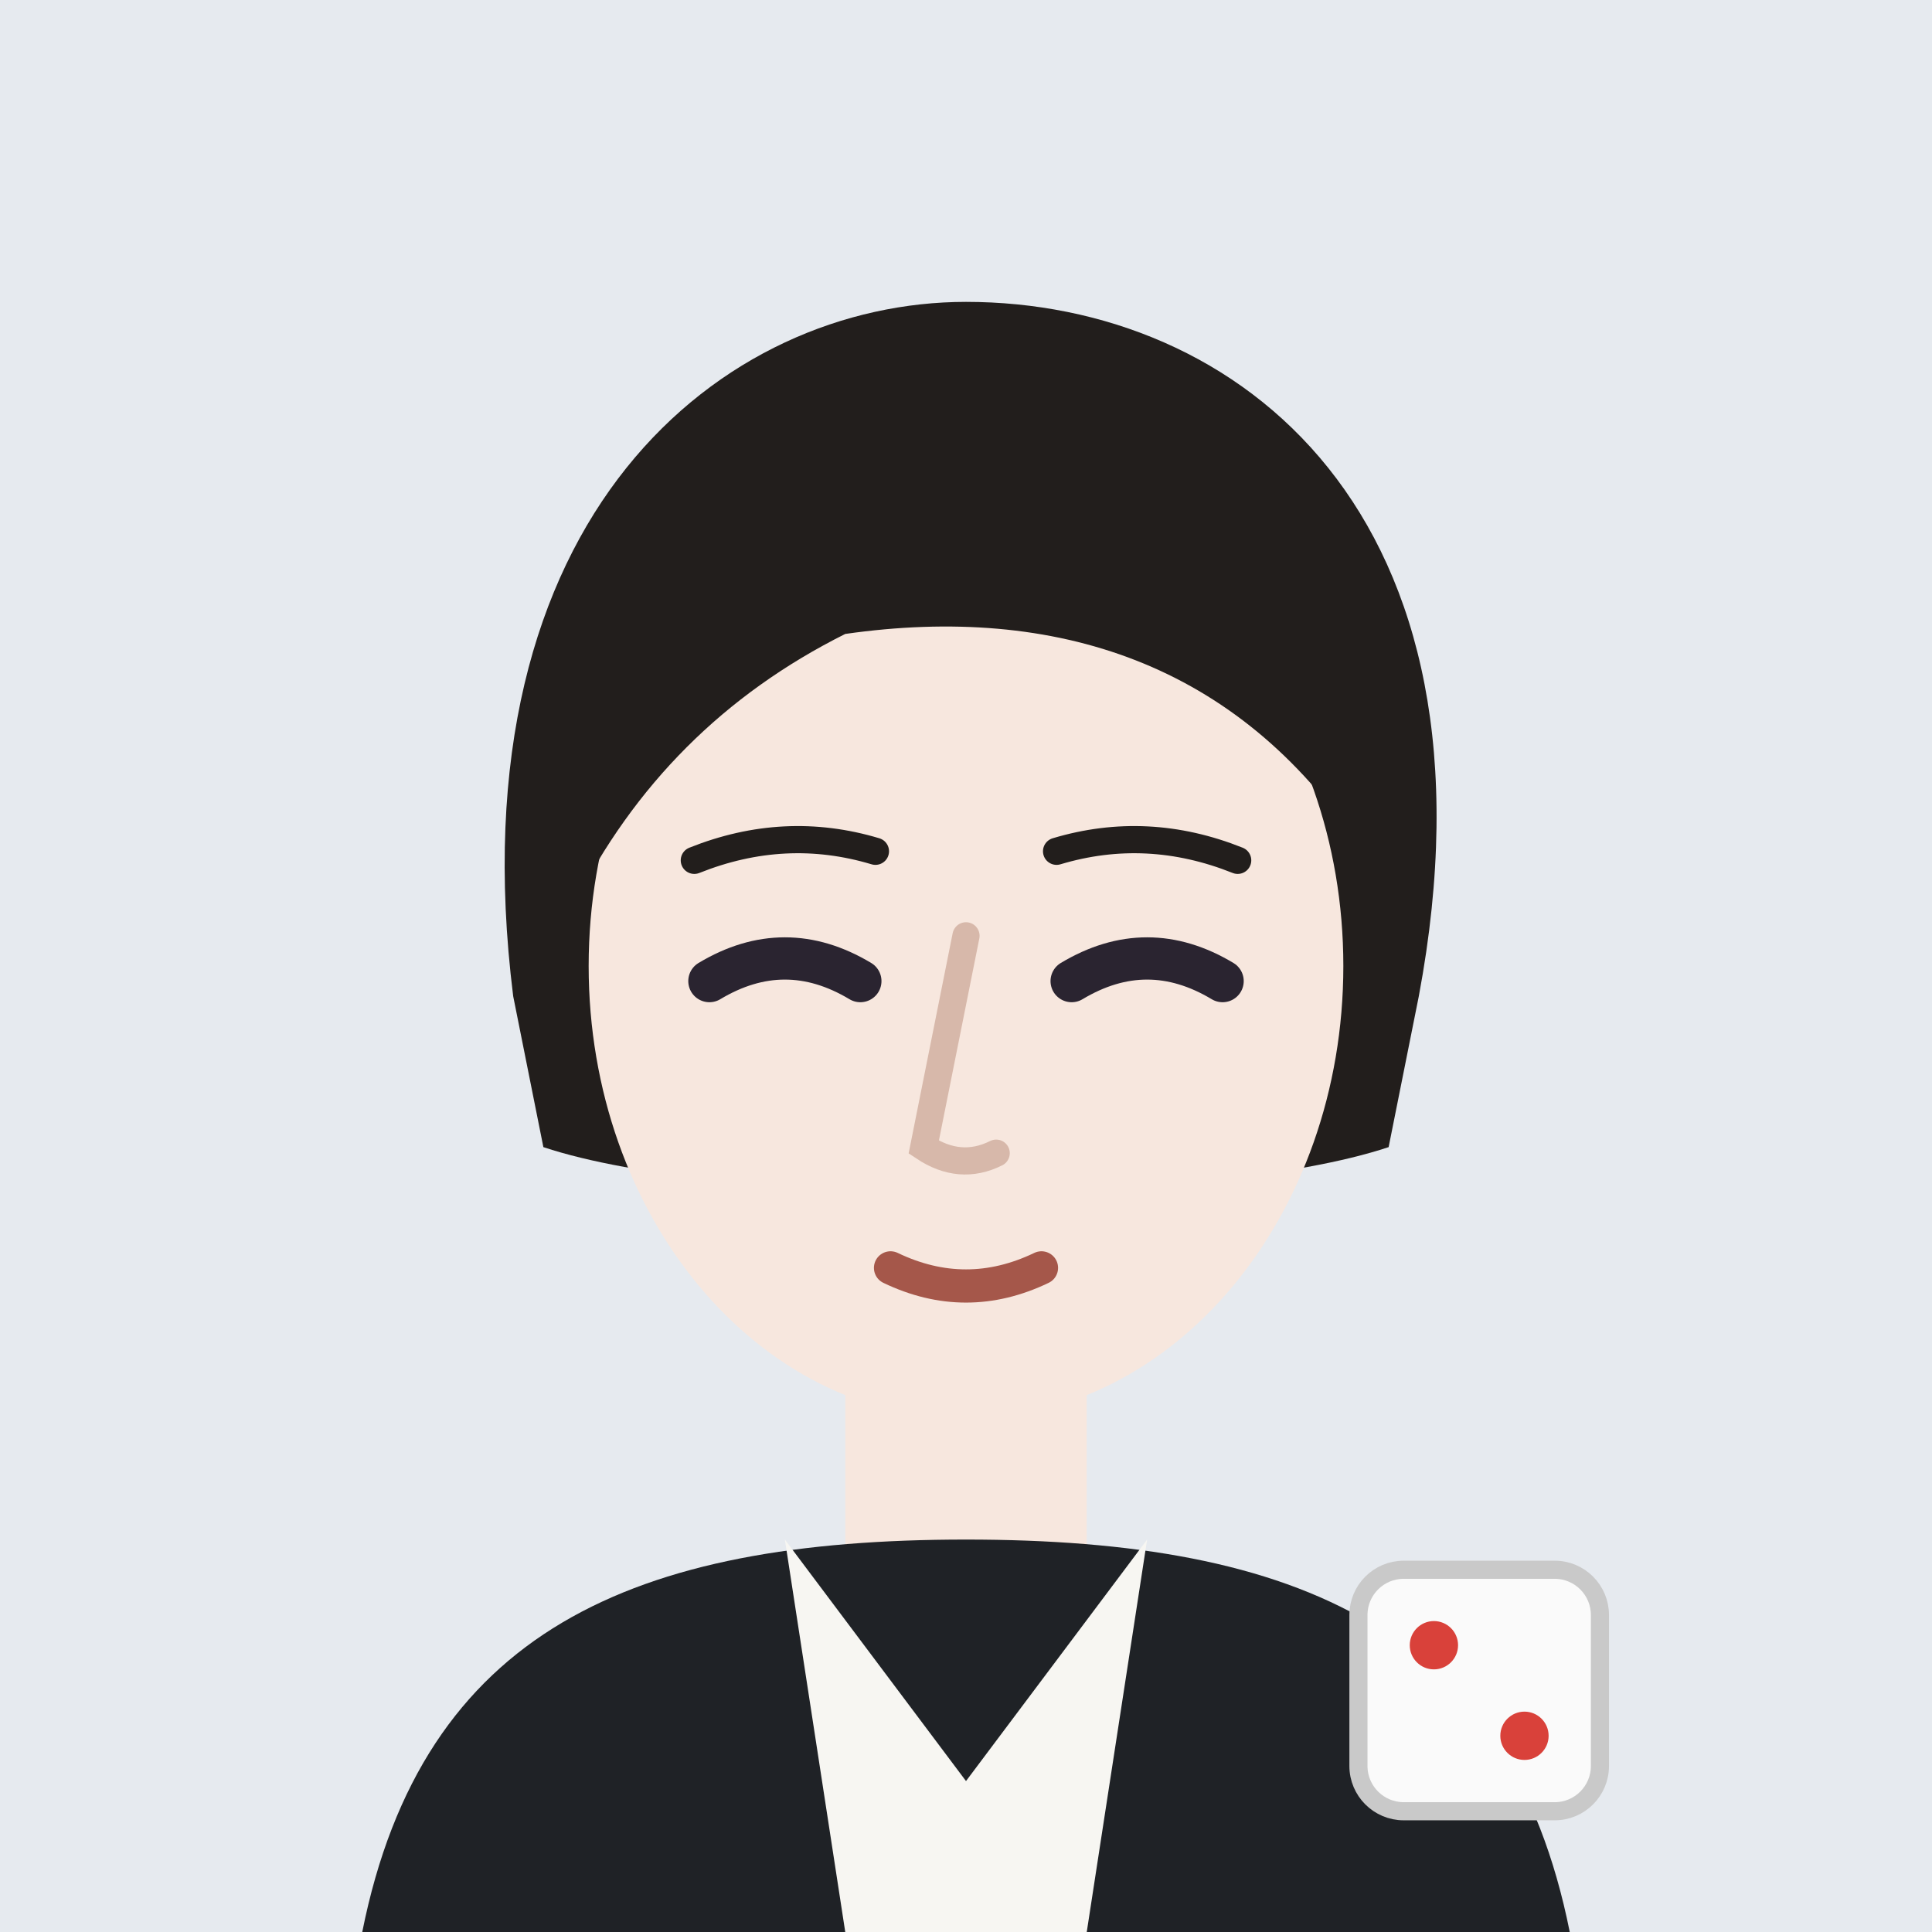
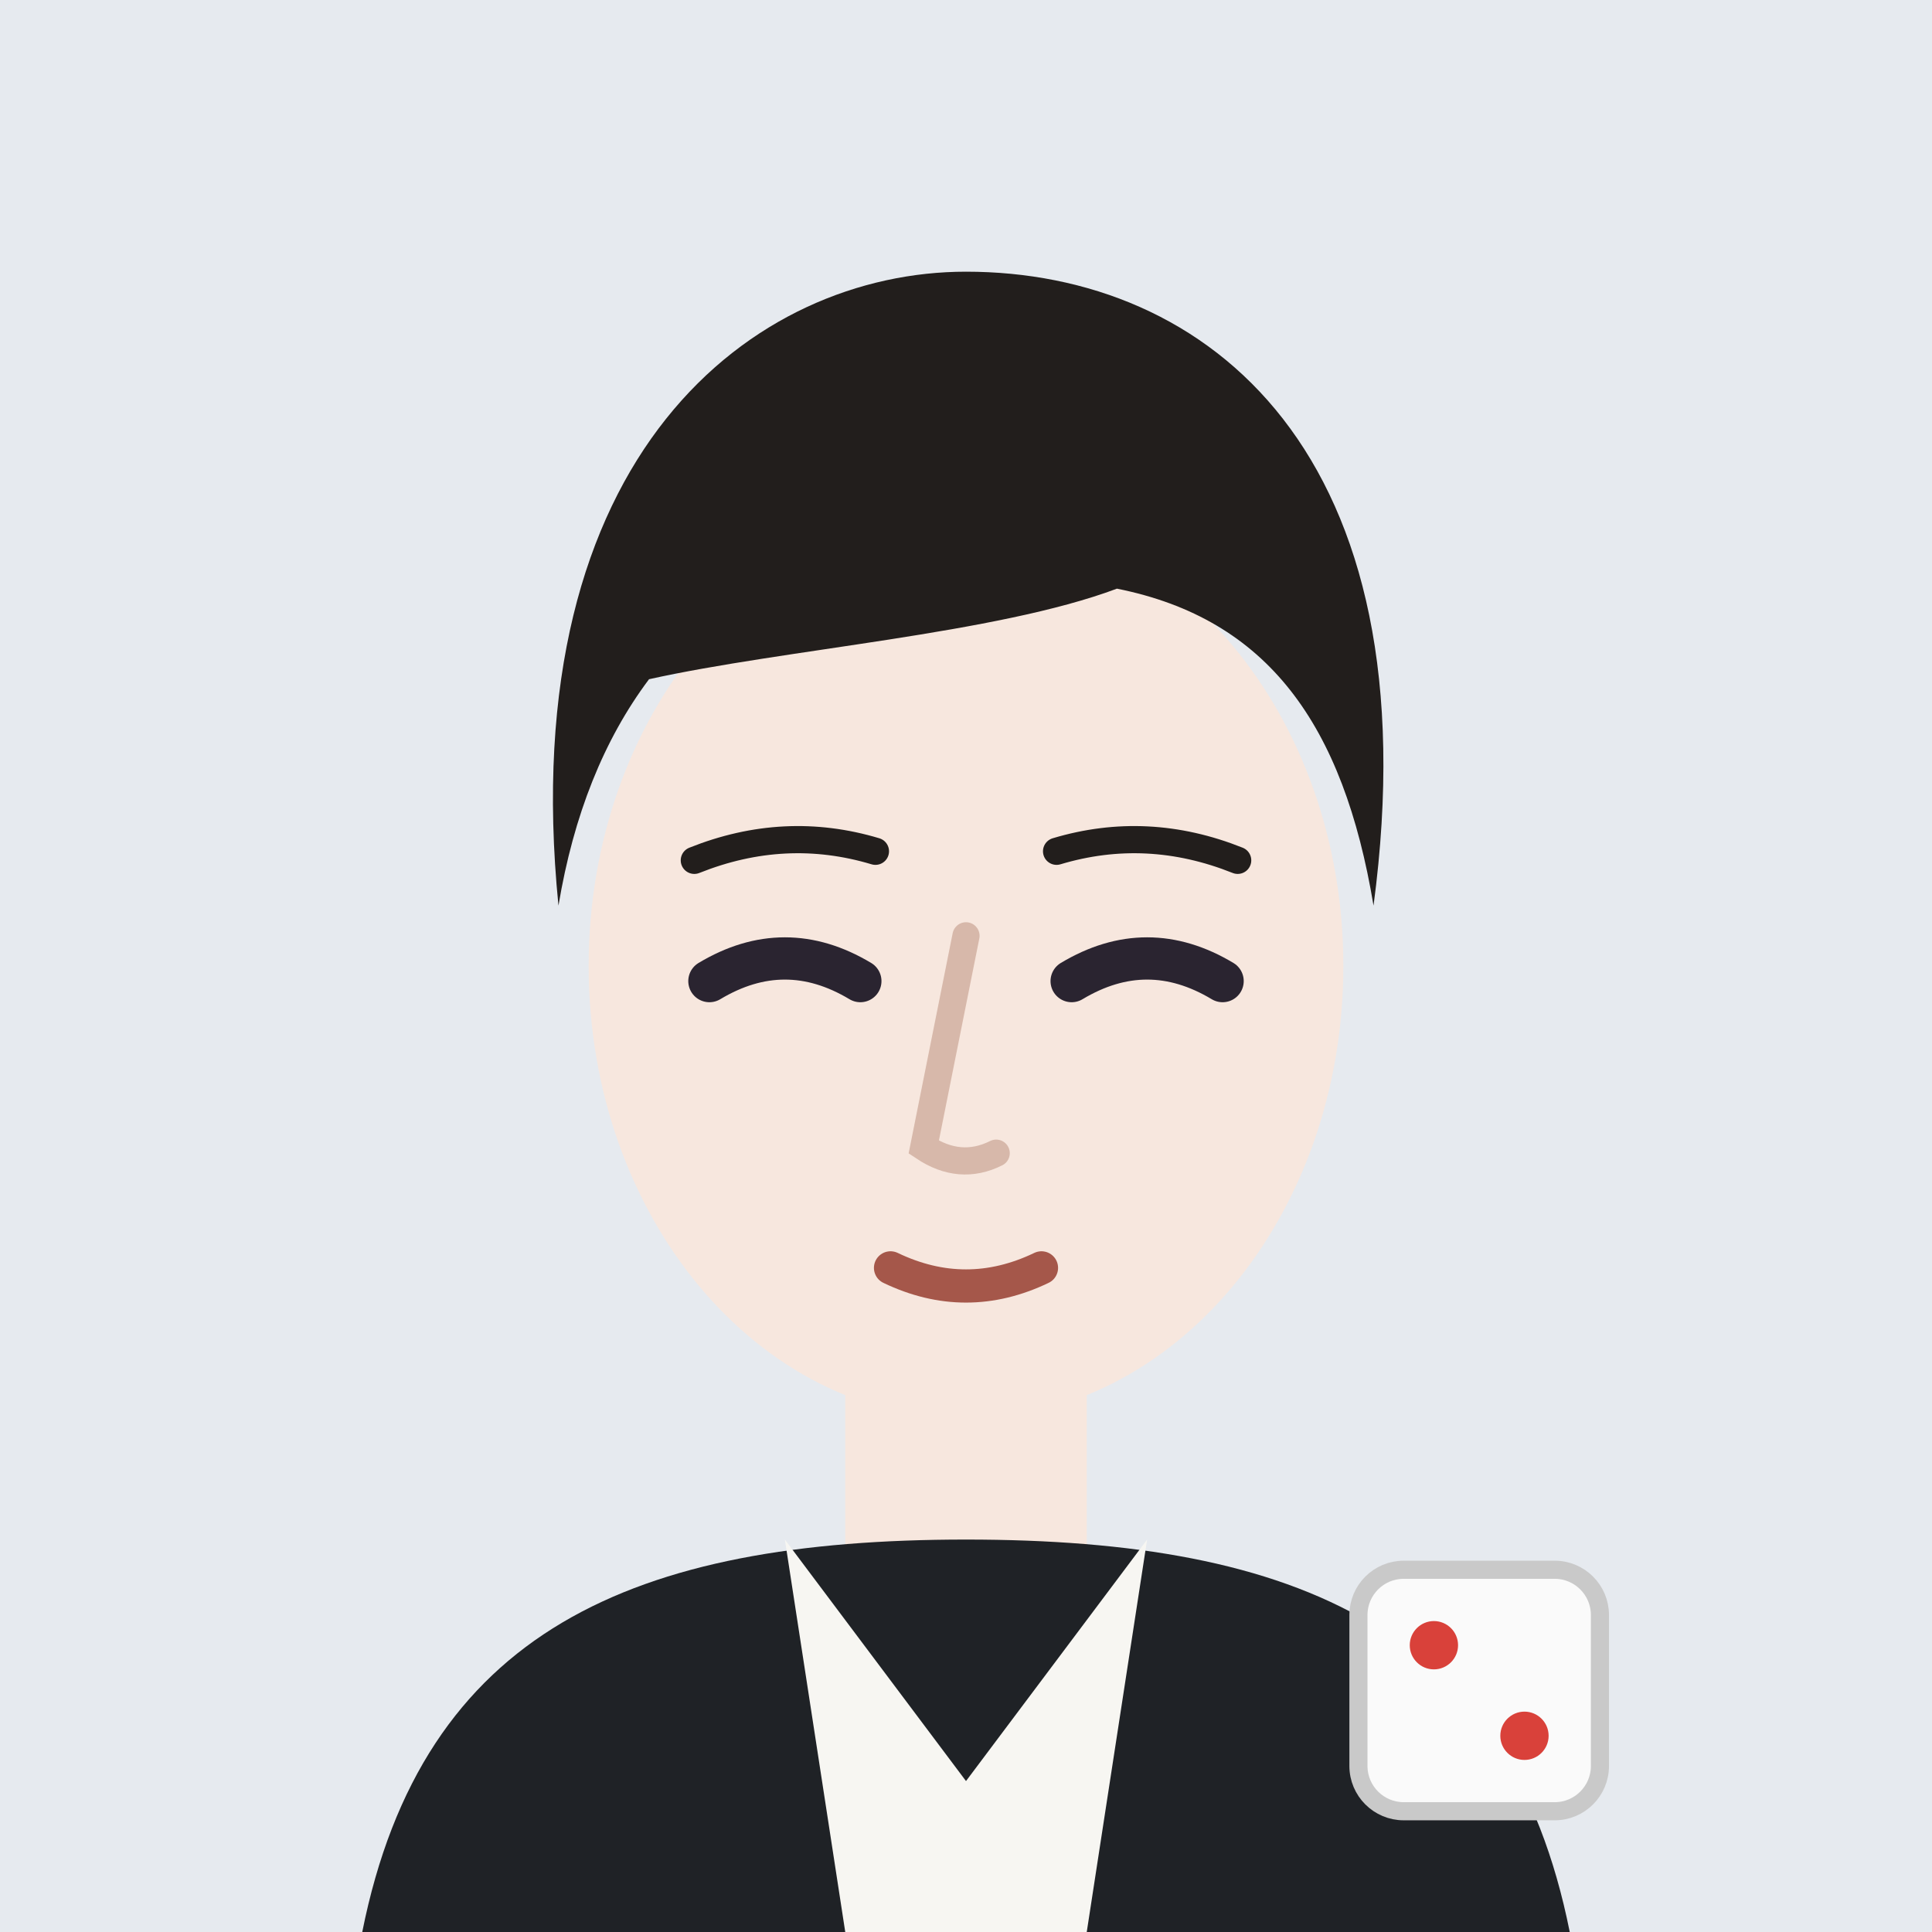
<svg xmlns="http://www.w3.org/2000/svg" viewBox="0 0 64 64">
  <rect width="64" height="64" fill="#e6eaef" />
-   <path d="M17 33 C15 17 24 10 32 10 C41 10 50 17 47 33 L46 38 C40 40 24 40 18 38 Z" fill="#221e1c" />
  <rect x="28" y="44" width="8" height="9" fill="#f7e7de" />
  <path d="M12 64 C14 54 21 51 32 51 C43 51 50 54 52 64 Z" fill="#1f2226" />
  <path d="M26 51 L32 59 L38 51 L36 64 L28 64 Z" fill="#f7f6f2" />
  <ellipse cx="32" cy="32" rx="12.5" ry="15" fill="#f7e7de" />
-   <path d="M19 30 C18 18 26 13 33 13 C41 13 47 19 45 28 C41 22 35 20 28 21 C24 23 21 26 19 30 Z" fill="#221e1c" />
+   <path d="M18.5 30 C17 15 25 9 32 9 C40 9 47.5 15 45.5 30 C44.5 24 42 20.5 37 19.5 C33 21 26 21.5 21.5 22.5 C20 24.5 19 27 18.5 30 Z" fill="#221e1c" />
  <path d="M23 28.5 Q26 27.3 29 28.2" stroke="#221e1c" stroke-width="0.9" fill="none" stroke-linecap="round" />
  <path d="M35 28.2 Q38 27.3 41 28.5" stroke="#221e1c" stroke-width="0.9" fill="none" stroke-linecap="round" />
  <path d="M23.5 32.5 Q26 31 28.5 32.5" stroke="#2a2430" stroke-width="1.4" fill="none" stroke-linecap="round" />
  <path d="M35.5 32.5 Q38 31 40.5 32.5" stroke="#2a2430" stroke-width="1.4" fill="none" stroke-linecap="round" />
  <path d="M32 31 L30.6 38 Q31.8 38.8 33 38.2" stroke="#d7b8aa" stroke-width="0.9" fill="none" stroke-linecap="round" />
  <path d="M29.5 42 Q32 43.2 34.5 42" stroke="#a5574a" stroke-width="1.1" fill="none" stroke-linecap="round" />
  <rect x="45" y="52" width="8" height="8" rx="1.5" fill="#fafafa" stroke="#c9c9c9" stroke-width="0.6" />
  <circle cx="47.5" cy="54.5" r="0.8" fill="#d9413a" />
  <circle cx="50.5" cy="57.5" r="0.8" fill="#d9413a" />
</svg>
